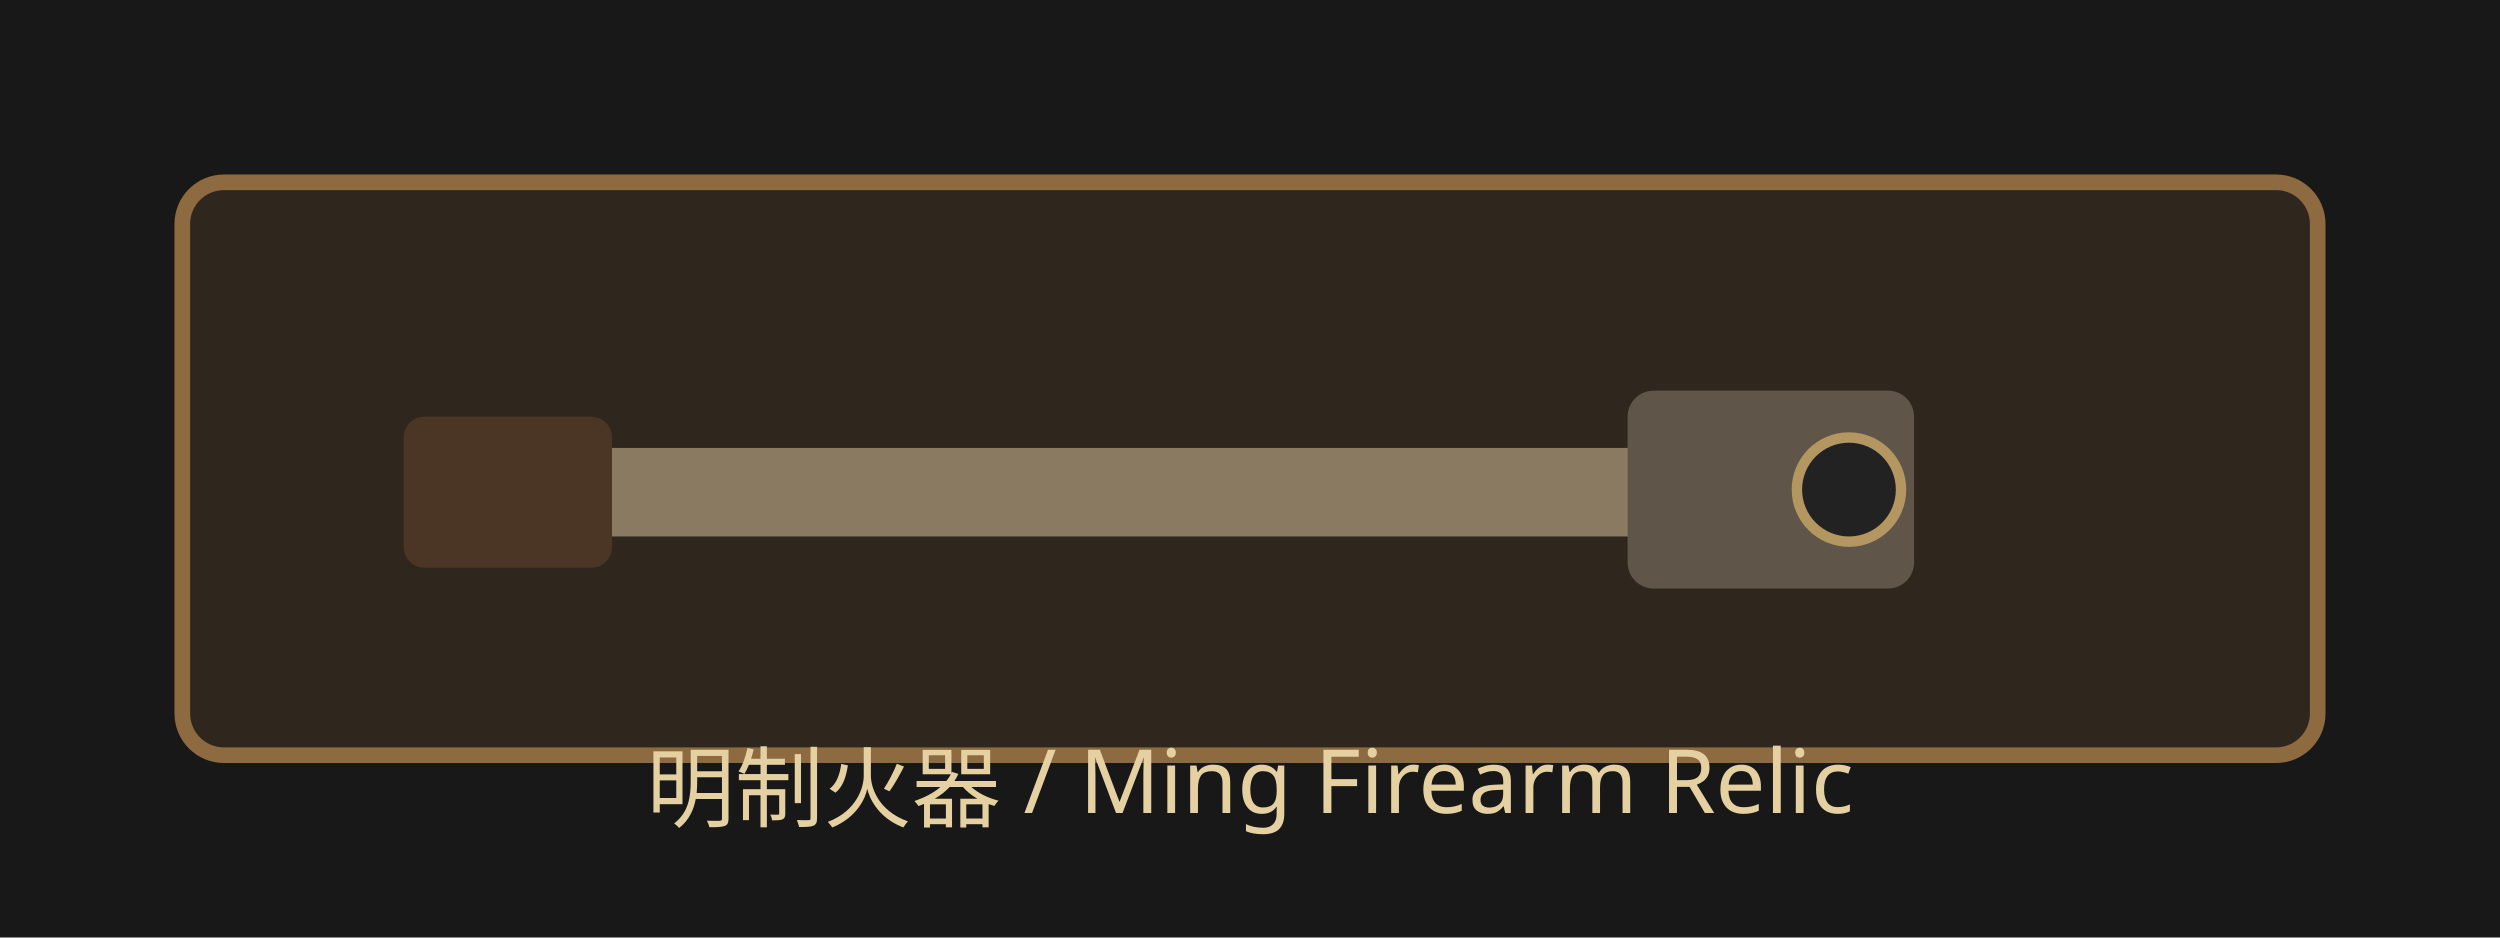
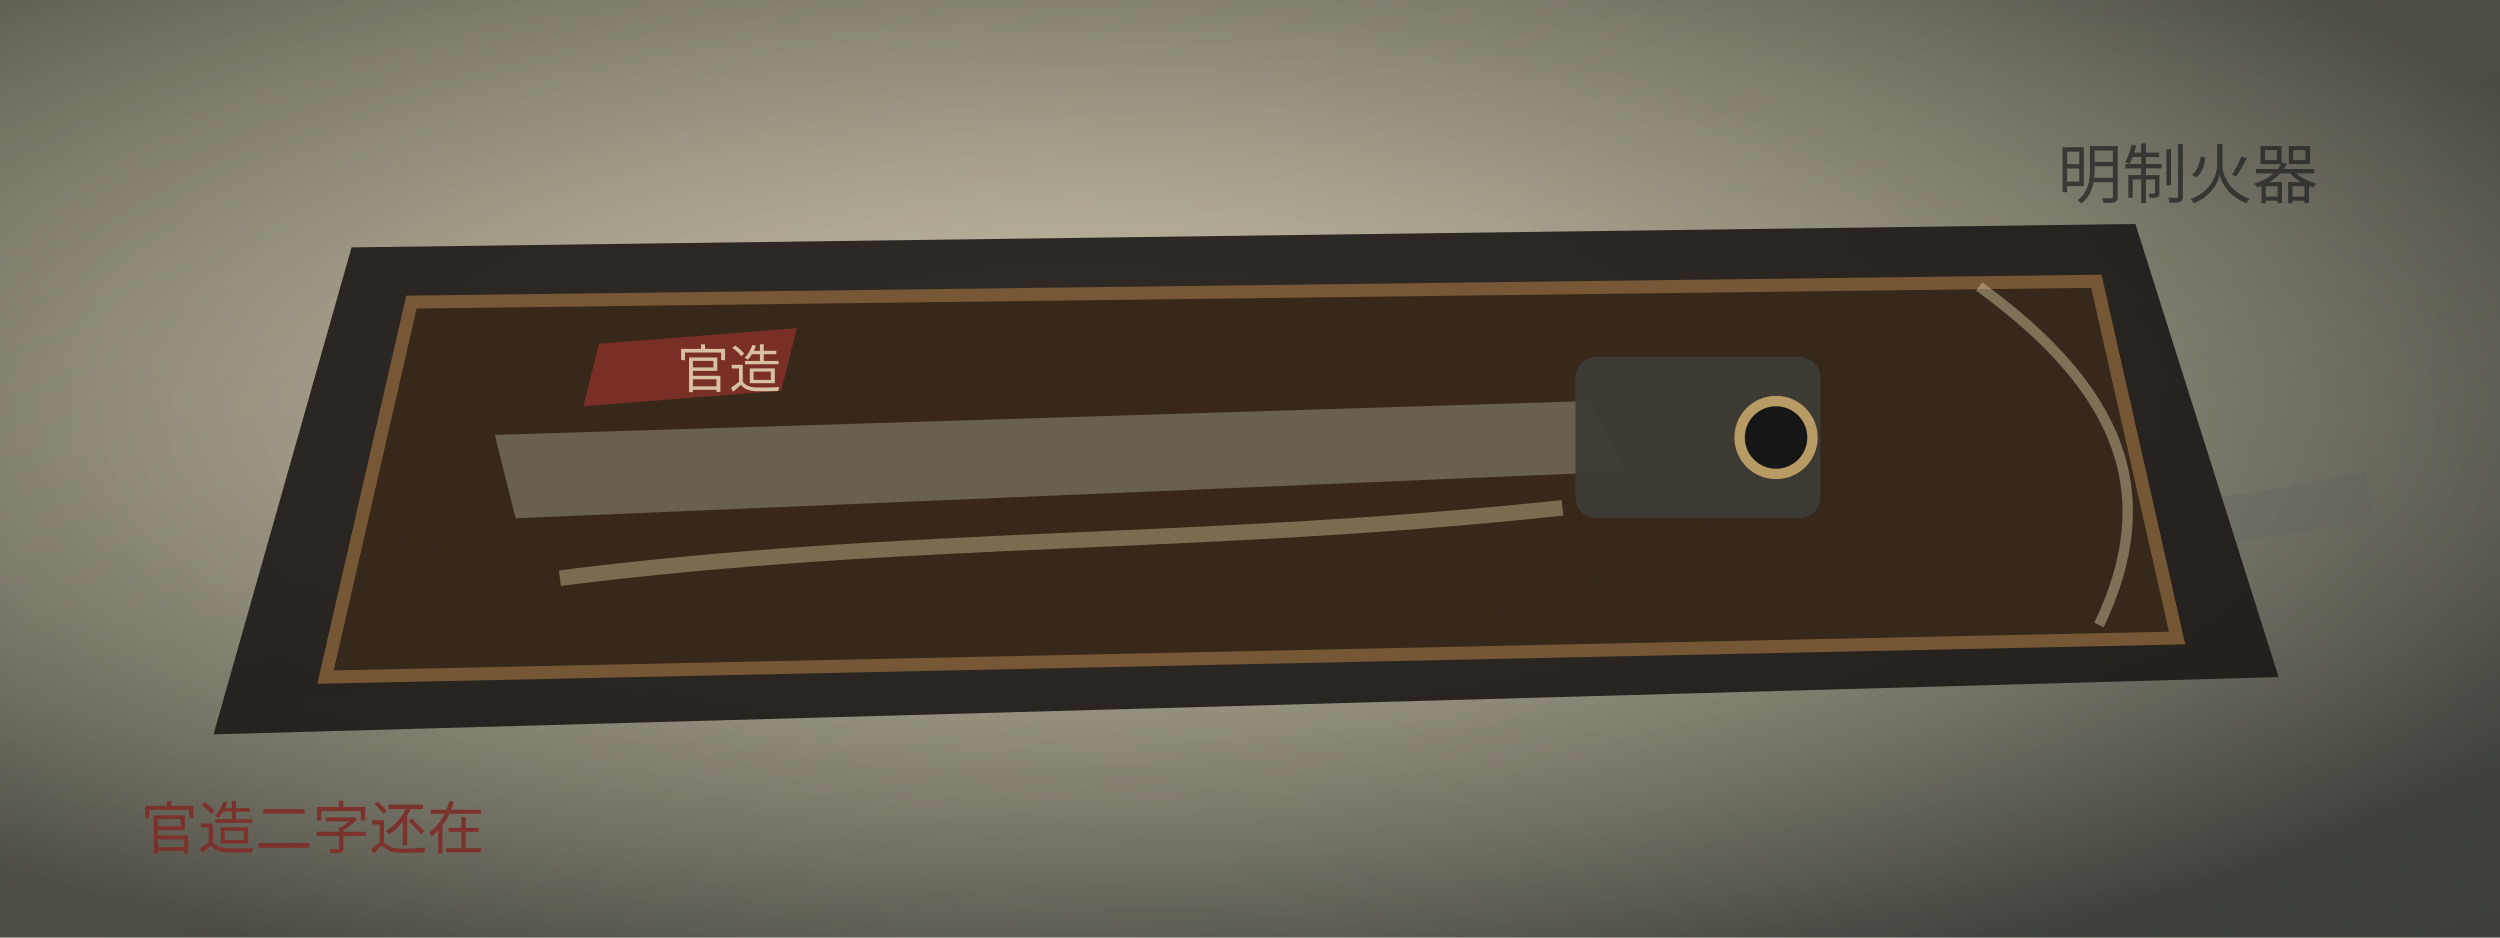
<svg xmlns="http://www.w3.org/2000/svg" width="960" height="360" viewBox="0 0 960 360">
-   <rect width="960" height="360" fill="#181818" />
-   <rect x="70" y="70" width="820" height="220" rx="16" fill="#2f271e" stroke="#8d6a3f" stroke-width="6" />
-   <rect x="190" y="172" width="460" height="34" rx="8" fill="#8b7a62" />
-   <rect x="625" y="150" width="110" height="76" rx="10" fill="#5f5548" />
-   <rect x="155" y="160" width="80" height="58" rx="8" fill="#4b3524" />
-   <circle cx="710" cy="188" r="20" fill="#222" stroke="#b49661" stroke-width="4" />
-   <text x="480" y="315" text-anchor="middle" font-size="34" fill="#e5d0a2" font-family="sans-serif">明制火器 / Ming Firearm Relic</text>
+   <defs>
+     <linearGradient id="paper" x1="0" y1="0" x2="1" y2="1">
+       <stop offset="0" stop-color="#eadbb9" />
+       <stop offset="1" stop-color="#938c7a" />
+     </linearGradient>
+     <radialGradient id="cold" cx="45%" cy="45%" r="65%">
+       <stop offset="0" stop-color="#d7d0bb" stop-opacity="0.45" />
+       <stop offset="1" stop-color="#111719" stop-opacity="0.65" />
+     </radialGradient>
+   </defs>
+   <rect width="960" height="360" fill="url(#paper)" />
+   <rect width="960" height="360" fill="url(#cold)" />
+   <path d="M90 265 C220 235 315 258 440 232 C605 198 760 222 910 190" stroke="#4f5b5f" stroke-width="18" opacity="0.16" fill="none" />
+   <path d="M135 95 L820 86 L875 260 L82 282 Z" fill="#1b1714" opacity="0.88" />
+   <path d="M158 116 L805 108 L836 245 L125 260 Z" fill="#372819" opacity="0.94" stroke="#7b5a36" stroke-width="5" />
+   <path d="M190 167 L610 154 L625 181 L198 199 Z" fill="#6b6354" opacity="0.95" />
+   <rect x="605" y="137" width="94" height="62" rx="8" fill="#3d3a34" opacity="0.96" />
+   <circle cx="682" cy="168" r="14" fill="#161616" stroke="#b89a64" stroke-width="4" />
+   <path d="M215 222 C350 205 460 210 600 195" stroke="#bfae86" stroke-width="6" opacity="0.5" fill="none" />
+   <path d="M230 132 L306 126 L300 150 L224 156 Z" fill="#8c2f29" opacity="0.78" />
+   <text x="260" y="149" font-size="20" fill="#e7d9b5" opacity="0.86" font-family="serif">官造</text>
+   <path d="M760 110 C815 150 830 190 806 240" stroke="#d6c8a4" stroke-width="4" opacity="0.45" fill="none" />
+   <text x="790" y="76" font-size="25" fill="#202020" opacity="0.72" font-family="serif">明制火器</text>
+   <text x="54" y="326" font-size="22" fill="#7e2e28" opacity="0.92" font-family="serif">官造二字还在</text>
</svg>
